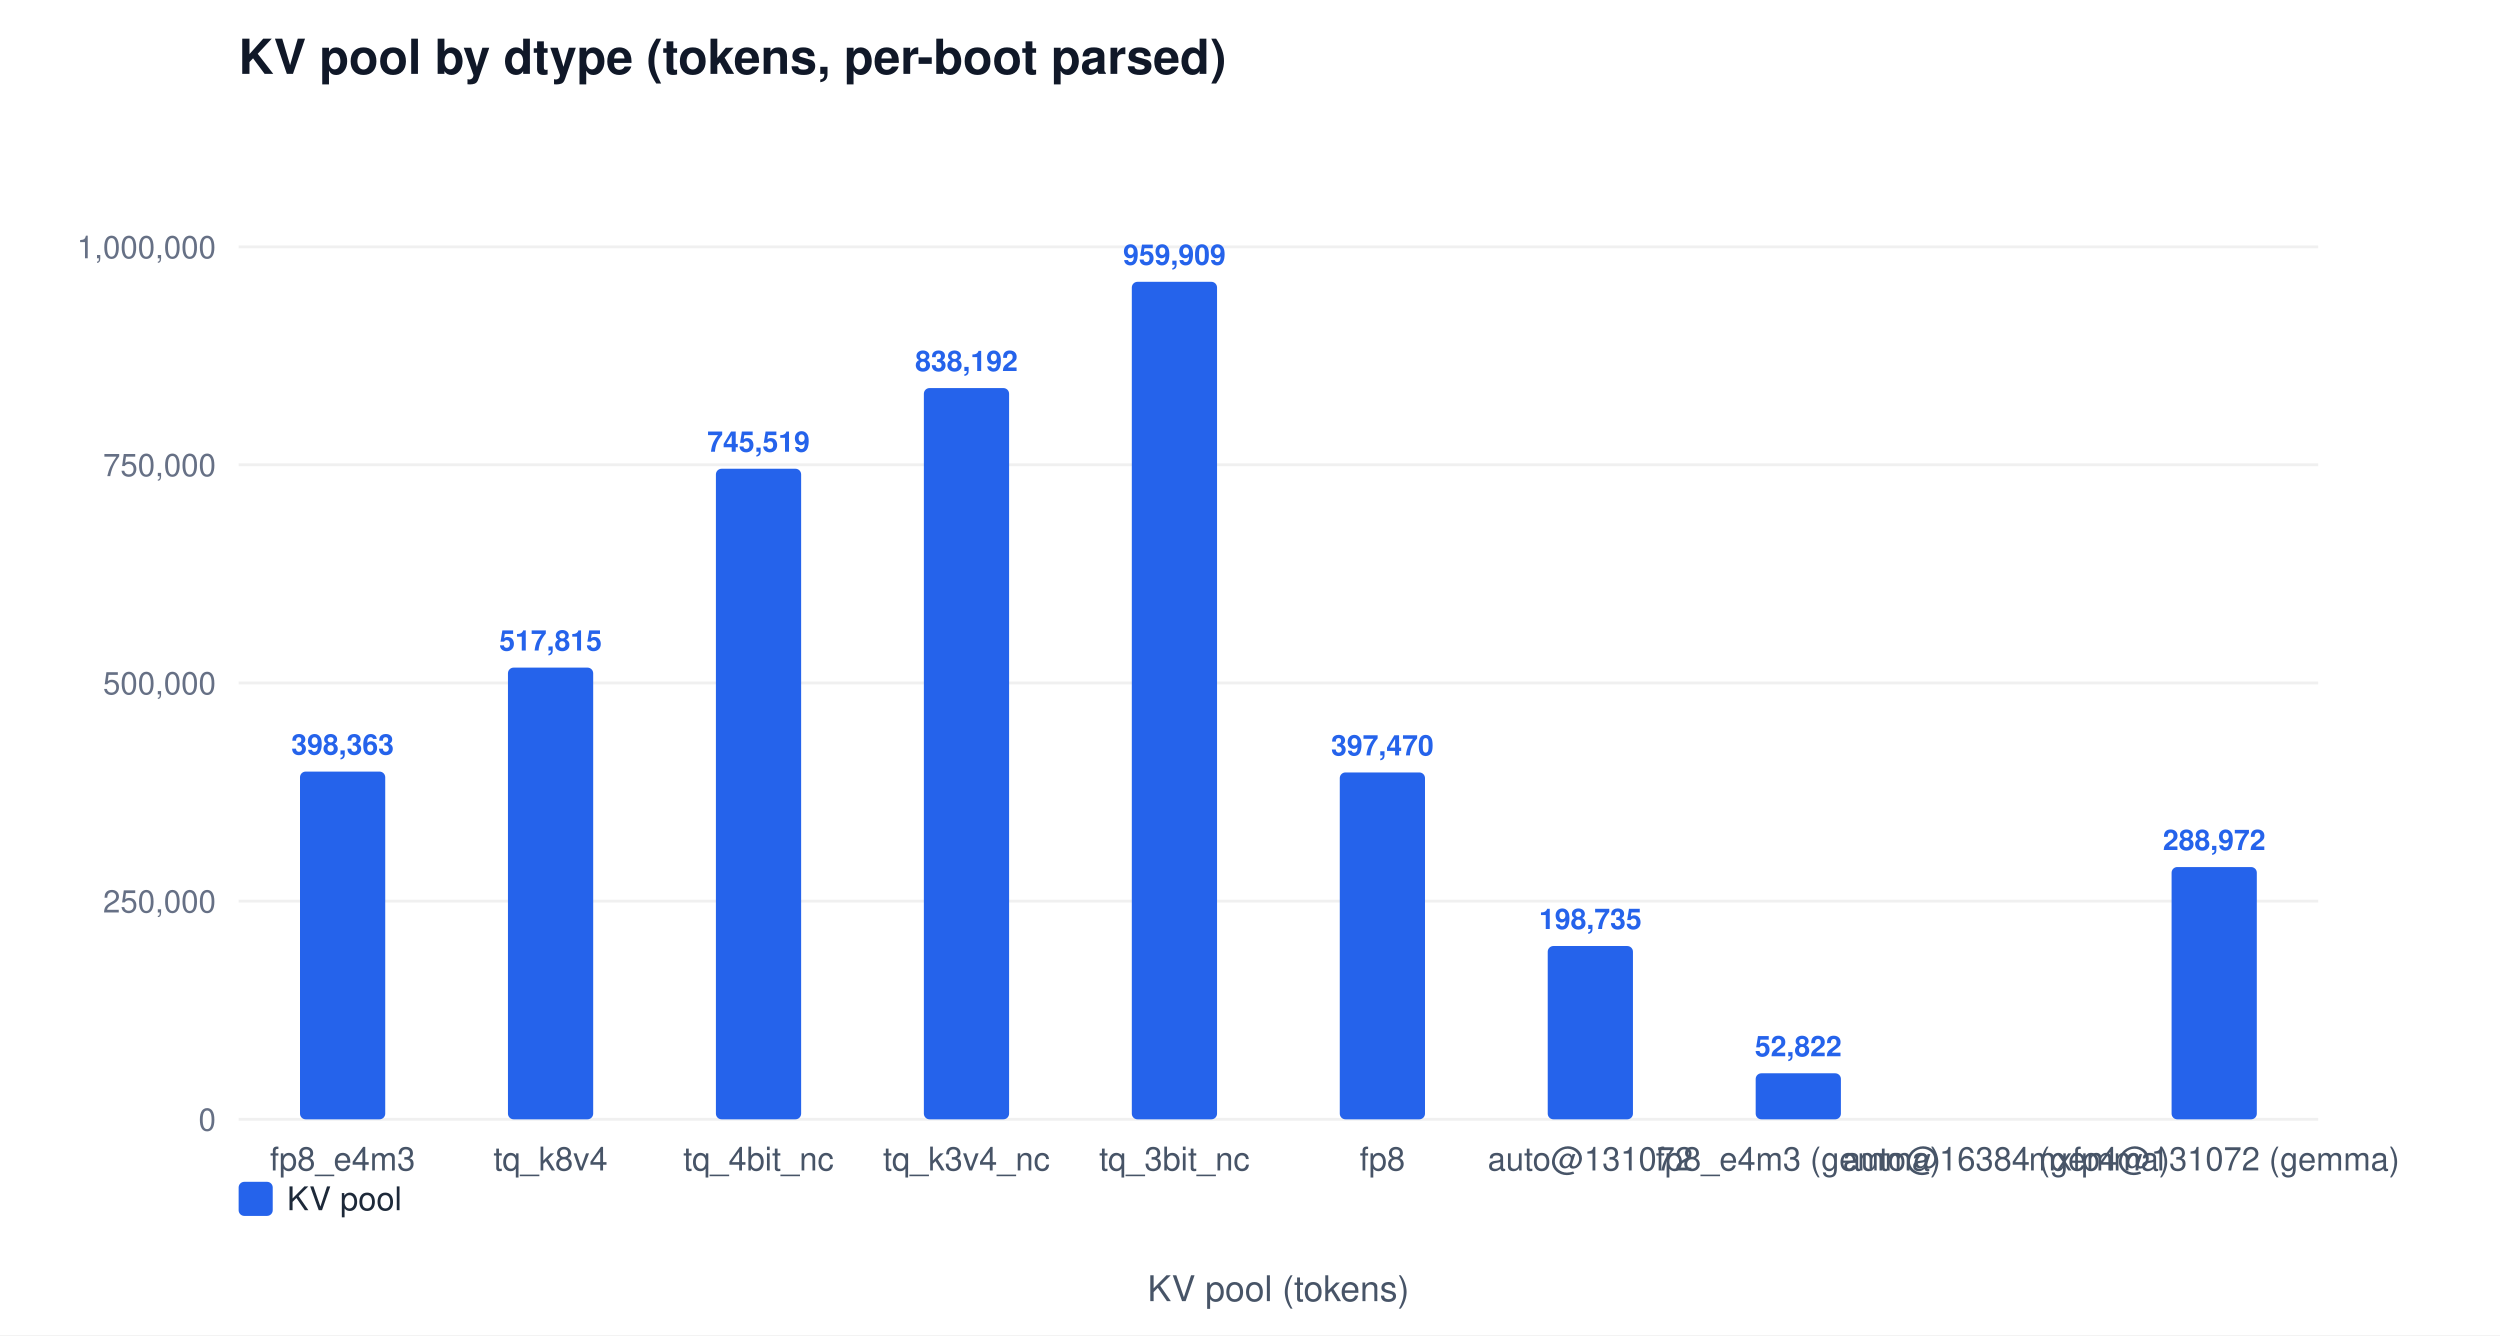
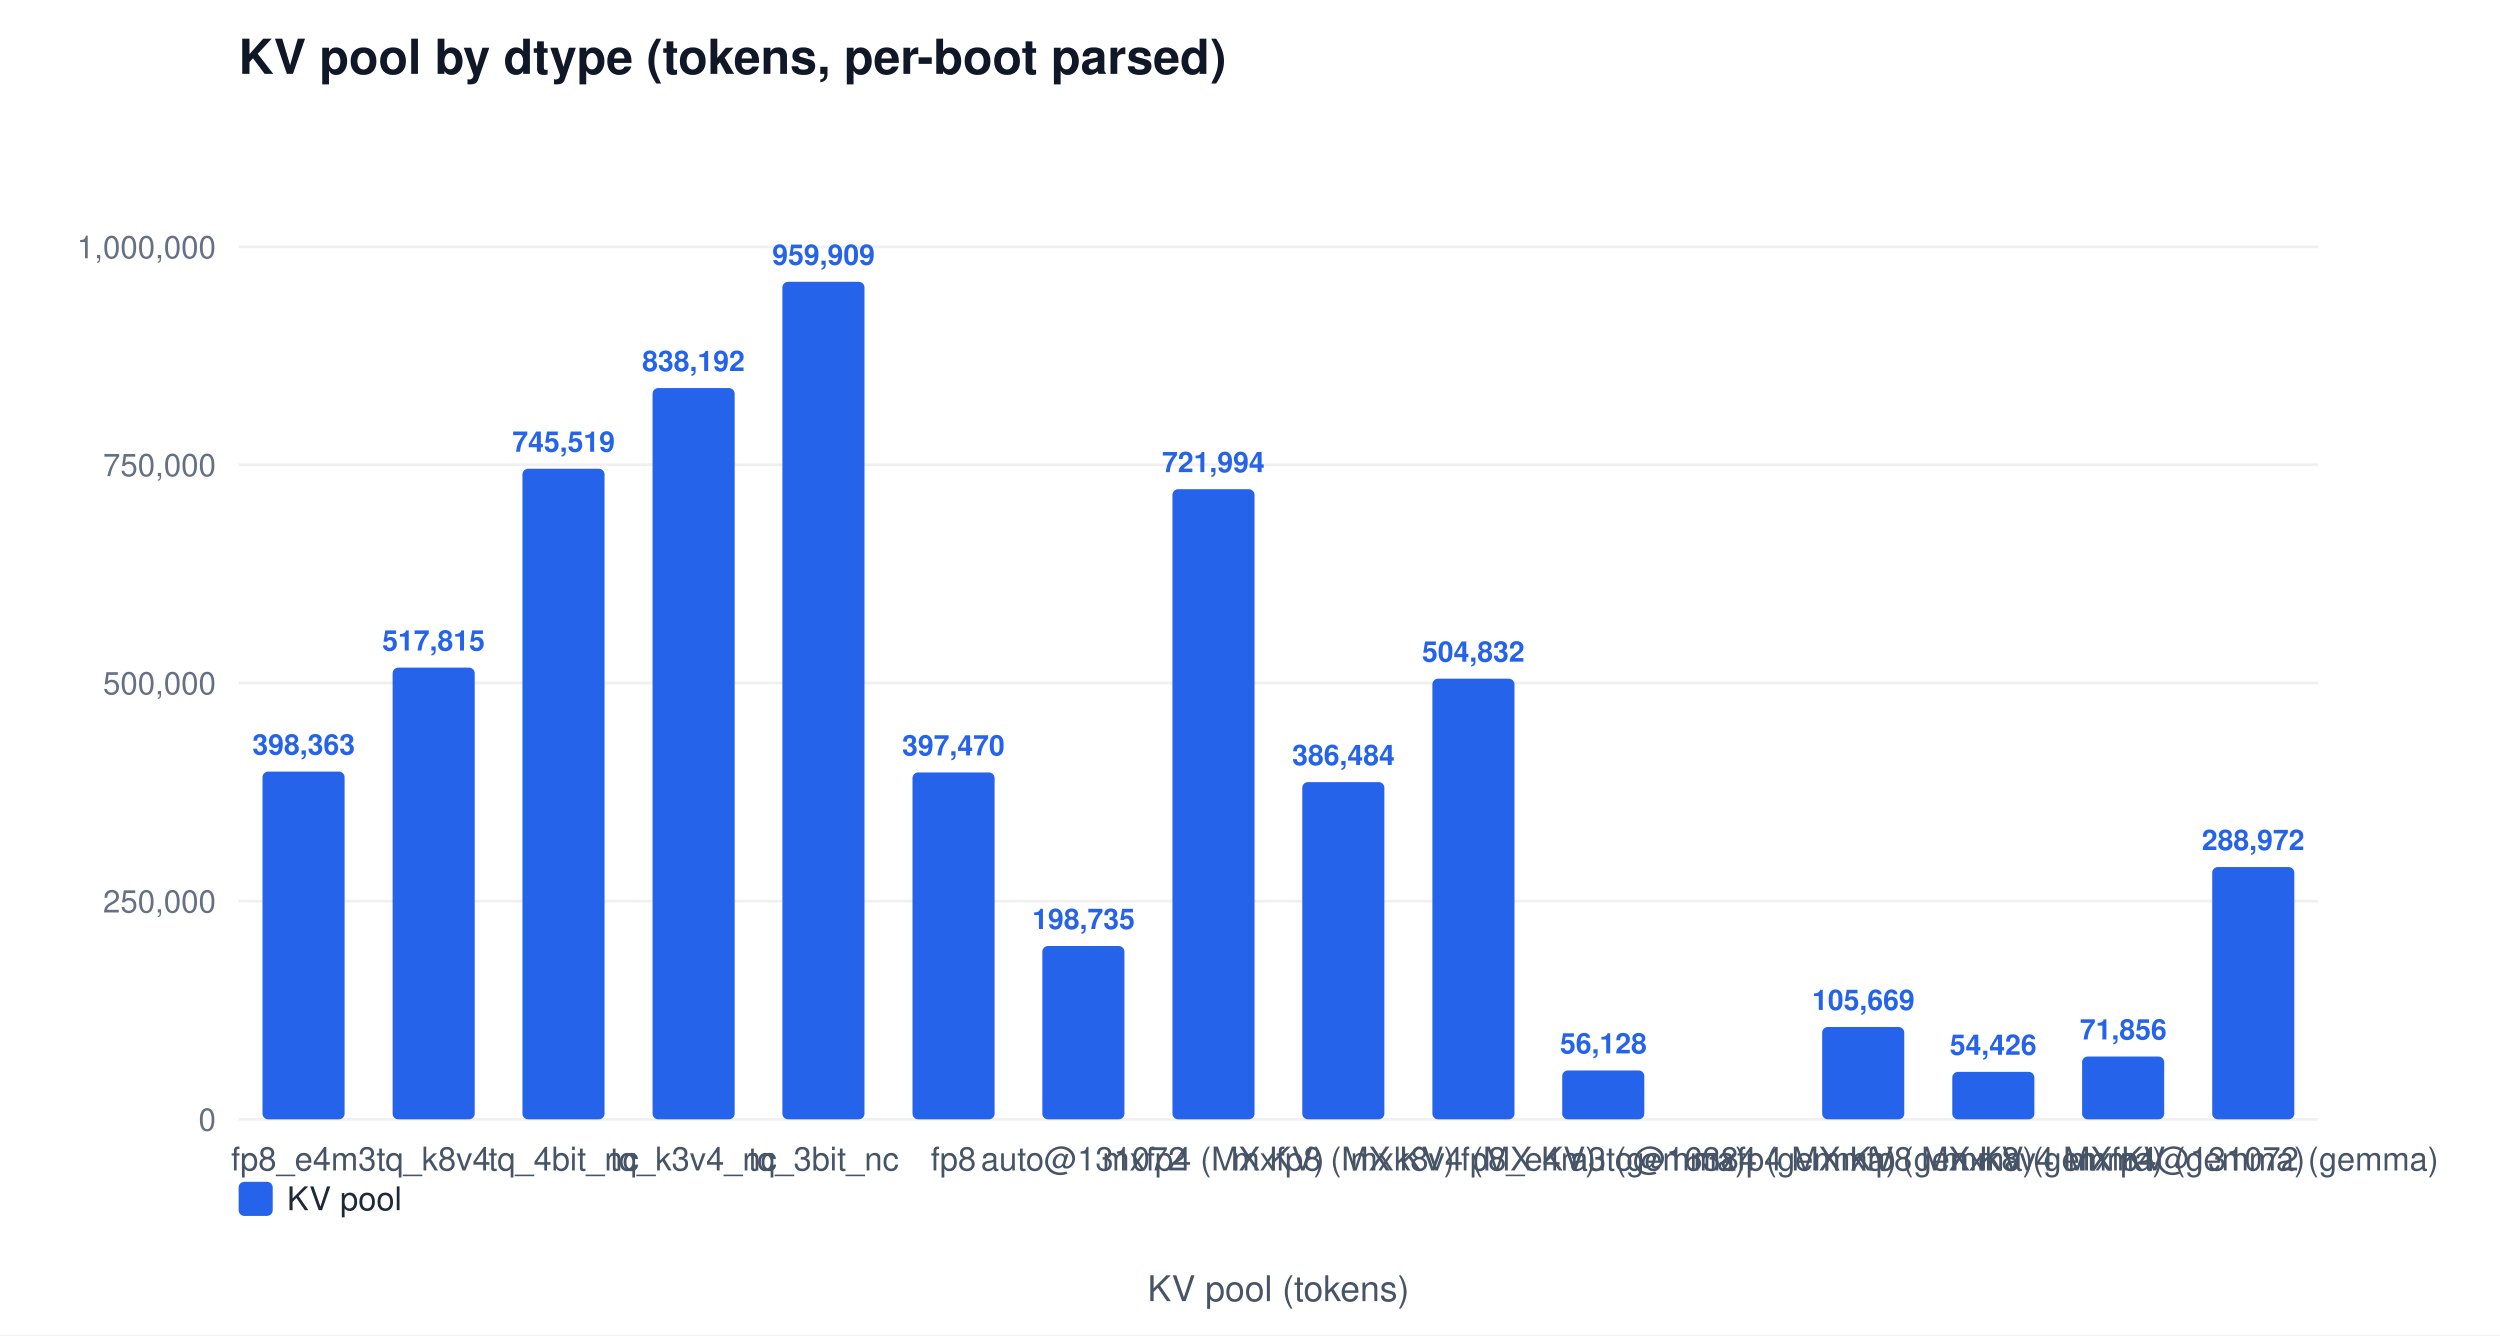
<svg xmlns="http://www.w3.org/2000/svg" width="880" height="470" viewBox="0 0 880 470" font-family="Segoe UI, Helvetica, Arial, sans-serif">
  <rect width="880" height="470" fill="#ffffff" />
  <text x="84" y="26" font-size="17" font-weight="600" fill="#101828">KV pool by dtype (tokens, per-boot parsed)</text>
  <line x1="84" y1="394.0" x2="816" y2="394.0" stroke="#f0f0f0" stroke-width="1" />
  <text x="76" y="398.0" font-size="11" fill="#667085" text-anchor="end">0</text>
  <line x1="84" y1="317.2" x2="816" y2="317.2" stroke="#f0f0f0" stroke-width="1" />
  <text x="76" y="321.2" font-size="11" fill="#667085" text-anchor="end">250,000</text>
  <line x1="84" y1="240.4" x2="816" y2="240.4" stroke="#f0f0f0" stroke-width="1" />
  <text x="76" y="244.4" font-size="11" fill="#667085" text-anchor="end">500,000</text>
  <line x1="84" y1="163.6" x2="816" y2="163.6" stroke="#f0f0f0" stroke-width="1" />
  <text x="76" y="167.6" font-size="11" fill="#667085" text-anchor="end">750,000</text>
  <line x1="84" y1="86.9" x2="816" y2="86.9" stroke="#f0f0f0" stroke-width="1" />
  <text x="76" y="90.9" font-size="11" fill="#667085" text-anchor="end">1,000,000</text>
-   <rect x="105.6" y="271.6" width="30.0" height="122.4" fill="#2563eb" rx="2" />
-   <text x="120.6" y="265.6" font-size="10" fill="#2563eb" text-anchor="middle" font-weight="600">398,363</text>
-   <text x="120.6" y="412" font-size="11.5" fill="#475467" text-anchor="middle">fp8_e4m3</text>
-   <rect x="178.8" y="235.0" width="30.0" height="159.0" fill="#2563eb" rx="2" />
-   <text x="193.8" y="229.0" font-size="10" fill="#2563eb" text-anchor="middle" font-weight="600">517,815</text>
-   <text x="193.8" y="412" font-size="11.5" fill="#475467" text-anchor="middle">tq_k8v4</text>
-   <rect x="252.0" y="165.0" width="30.0" height="229.0" fill="#2563eb" rx="2" />
-   <text x="267.0" y="159.0" font-size="10" fill="#2563eb" text-anchor="middle" font-weight="600">745,519</text>
-   <text x="267.0" y="412" font-size="11.5" fill="#475467" text-anchor="middle">tq_4bit_nc</text>
-   <rect x="325.2" y="136.6" width="30.0" height="257.4" fill="#2563eb" rx="2" />
-   <text x="340.2" y="130.6" font-size="10" fill="#2563eb" text-anchor="middle" font-weight="600">838,192</text>
-   <text x="340.2" y="412" font-size="11.5" fill="#475467" text-anchor="middle">tq_k3v4_nc</text>
-   <rect x="398.4" y="99.2" width="30.0" height="294.8" fill="#2563eb" rx="2" />
-   <text x="413.4" y="93.2" font-size="10" fill="#2563eb" text-anchor="middle" font-weight="600">959,909</text>
-   <text x="413.4" y="412" font-size="11.5" fill="#475467" text-anchor="middle">tq_3bit_nc</text>
-   <rect x="471.6" y="271.9" width="30.0" height="122.1" fill="#2563eb" rx="2" />
-   <text x="486.6" y="265.9" font-size="10" fill="#2563eb" text-anchor="middle" font-weight="600">397,470</text>
-   <text x="486.6" y="412" font-size="11.5" fill="#475467" text-anchor="middle">fp8</text>
-   <rect x="544.8" y="333.0" width="30.0" height="61.0" fill="#2563eb" rx="2" />
-   <text x="559.8" y="327.0" font-size="10" fill="#2563eb" text-anchor="middle" font-weight="600">198,735</text>
-   <text x="559.8" y="412" font-size="11.5" fill="#475467" text-anchor="middle">auto@131072</text>
-   <rect x="618.0" y="377.8" width="30.0" height="16.2" fill="#2563eb" rx="2" />
-   <text x="633.0" y="371.8" font-size="10" fill="#2563eb" text-anchor="middle" font-weight="600">52,822</text>
-   <text x="633.0" y="412" font-size="11.5" fill="#475467" text-anchor="middle">fp8_e4m3 (gemma)</text>
-   <text x="706.2" y="412" font-size="11.5" fill="#475467" text-anchor="middle">auto@16384 (gemma)</text>
-   <rect x="764.4" y="305.2" width="30.0" height="88.8" fill="#2563eb" rx="2" />
-   <text x="779.4" y="299.2" font-size="10" fill="#2563eb" text-anchor="middle" font-weight="600">288,972</text>
-   <text x="779.4" y="412" font-size="11.5" fill="#475467" text-anchor="middle">mxfp4@131072 (gemma)</text>
+   <rect x="92.4" y="271.6" width="28.9" height="122.4" fill="#2563eb" rx="2" />
+   <text x="106.9" y="265.6" font-size="10" fill="#2563eb" text-anchor="middle" font-weight="600">398,363</text>
+   <text x="106.9" y="412" font-size="11.5" fill="#475467" text-anchor="middle">fp8_e4m3</text>
+   <rect x="138.2" y="235.0" width="28.9" height="159.0" fill="#2563eb" rx="2" />
+   <text x="152.6" y="229.0" font-size="10" fill="#2563eb" text-anchor="middle" font-weight="600">517,815</text>
+   <text x="152.6" y="412" font-size="11.5" fill="#475467" text-anchor="middle">tq_k8v4</text>
+   <rect x="183.9" y="165.0" width="28.9" height="229.0" fill="#2563eb" rx="2" />
+   <text x="198.4" y="159.0" font-size="10" fill="#2563eb" text-anchor="middle" font-weight="600">745,519</text>
+   <text x="198.4" y="412" font-size="11.5" fill="#475467" text-anchor="middle">tq_4bit_nc</text>
+   <rect x="229.7" y="136.6" width="28.9" height="257.4" fill="#2563eb" rx="2" />
+   <text x="244.1" y="130.6" font-size="10" fill="#2563eb" text-anchor="middle" font-weight="600">838,192</text>
+   <text x="244.1" y="412" font-size="11.5" fill="#475467" text-anchor="middle">tq_k3v4_nc</text>
+   <rect x="275.4" y="99.2" width="28.9" height="294.8" fill="#2563eb" rx="2" />
+   <text x="289.9" y="93.2" font-size="10" fill="#2563eb" text-anchor="middle" font-weight="600">959,909</text>
+   <text x="289.9" y="412" font-size="11.5" fill="#475467" text-anchor="middle">tq_3bit_nc</text>
+   <rect x="321.2" y="271.9" width="28.9" height="122.1" fill="#2563eb" rx="2" />
+   <text x="335.6" y="265.9" font-size="10" fill="#2563eb" text-anchor="middle" font-weight="600">397,470</text>
+   <text x="335.6" y="412" font-size="11.5" fill="#475467" text-anchor="middle">fp8</text>
+   <rect x="366.9" y="333.0" width="28.9" height="61.0" fill="#2563eb" rx="2" />
+   <text x="381.4" y="327.0" font-size="10" fill="#2563eb" text-anchor="middle" font-weight="600">198,735</text>
+   <text x="381.4" y="412" font-size="11.5" fill="#475467" text-anchor="middle">auto@131072</text>
+   <rect x="412.7" y="172.2" width="28.9" height="221.8" fill="#2563eb" rx="2" />
+   <text x="427.1" y="166.2" font-size="10" fill="#2563eb" text-anchor="middle" font-weight="600">721,994</text>
+   <text x="427.1" y="412" font-size="11.5" fill="#475467" text-anchor="middle">mxfp4 (MX KV)</text>
+   <rect x="458.4" y="275.3" width="28.9" height="118.7" fill="#2563eb" rx="2" />
+   <text x="472.9" y="269.3" font-size="10" fill="#2563eb" text-anchor="middle" font-weight="600">386,484</text>
+   <text x="472.9" y="412" font-size="11.5" fill="#475467" text-anchor="middle">mxfp8 (MX KV)</text>
+   <rect x="504.2" y="238.9" width="28.9" height="155.1" fill="#2563eb" rx="2" />
+   <text x="518.6" y="232.9" font-size="10" fill="#2563eb" text-anchor="middle" font-weight="600">504,832</text>
+   <text x="518.6" y="412" font-size="11.5" fill="#475467" text-anchor="middle">mxk8v4 (MX KV)</text>
+   <rect x="549.9" y="376.8" width="28.9" height="17.2" fill="#2563eb" rx="2" />
+   <text x="564.4" y="370.8" font-size="10" fill="#2563eb" text-anchor="middle" font-weight="600">56,128</text>
+   <text x="564.4" y="412" font-size="11.5" fill="#475467" text-anchor="middle">fp8_e4m3 (gemma)</text>
+   <text x="610.1" y="412" font-size="11.5" fill="#475467" text-anchor="middle">auto@16384 (gemma)</text>
+   <rect x="641.4" y="361.5" width="28.9" height="32.5" fill="#2563eb" rx="2" />
+   <text x="655.9" y="355.5" font-size="10" fill="#2563eb" text-anchor="middle" font-weight="600">105,669</text>
+   <text x="655.9" y="412" font-size="11.5" fill="#475467" text-anchor="middle">mxfp4 MX KV (gemma)</text>
+   <rect x="687.2" y="377.3" width="28.9" height="16.7" fill="#2563eb" rx="2" />
+   <text x="701.6" y="371.3" font-size="10" fill="#2563eb" text-anchor="middle" font-weight="600">54,426</text>
+   <text x="701.6" y="412" font-size="11.5" fill="#475467" text-anchor="middle">mxfp8 MX KV (gemma)</text>
+   <rect x="732.9" y="371.9" width="28.9" height="22.1" fill="#2563eb" rx="2" />
+   <text x="747.4" y="365.9" font-size="10" fill="#2563eb" text-anchor="middle" font-weight="600">71,856</text>
+   <text x="747.4" y="412" font-size="11.5" fill="#475467" text-anchor="middle">mxk8v4 MX KV (gemma)</text>
+   <rect x="778.7" y="305.2" width="28.9" height="88.8" fill="#2563eb" rx="2" />
+   <text x="793.1" y="299.2" font-size="10" fill="#2563eb" text-anchor="middle" font-weight="600">288,972</text>
+   <text x="793.1" y="412" font-size="11.5" fill="#475467" text-anchor="middle">mxfp4@131072 (gemma)</text>
  <rect x="84" y="416" width="12" height="12" fill="#2563eb" rx="2" />
  <text x="101" y="426" font-size="11.5" fill="#1d2939">KV pool</text>
  <text x="450" y="458" font-size="12.5" fill="#475467" text-anchor="middle">KV pool (tokens)</text>
</svg>
